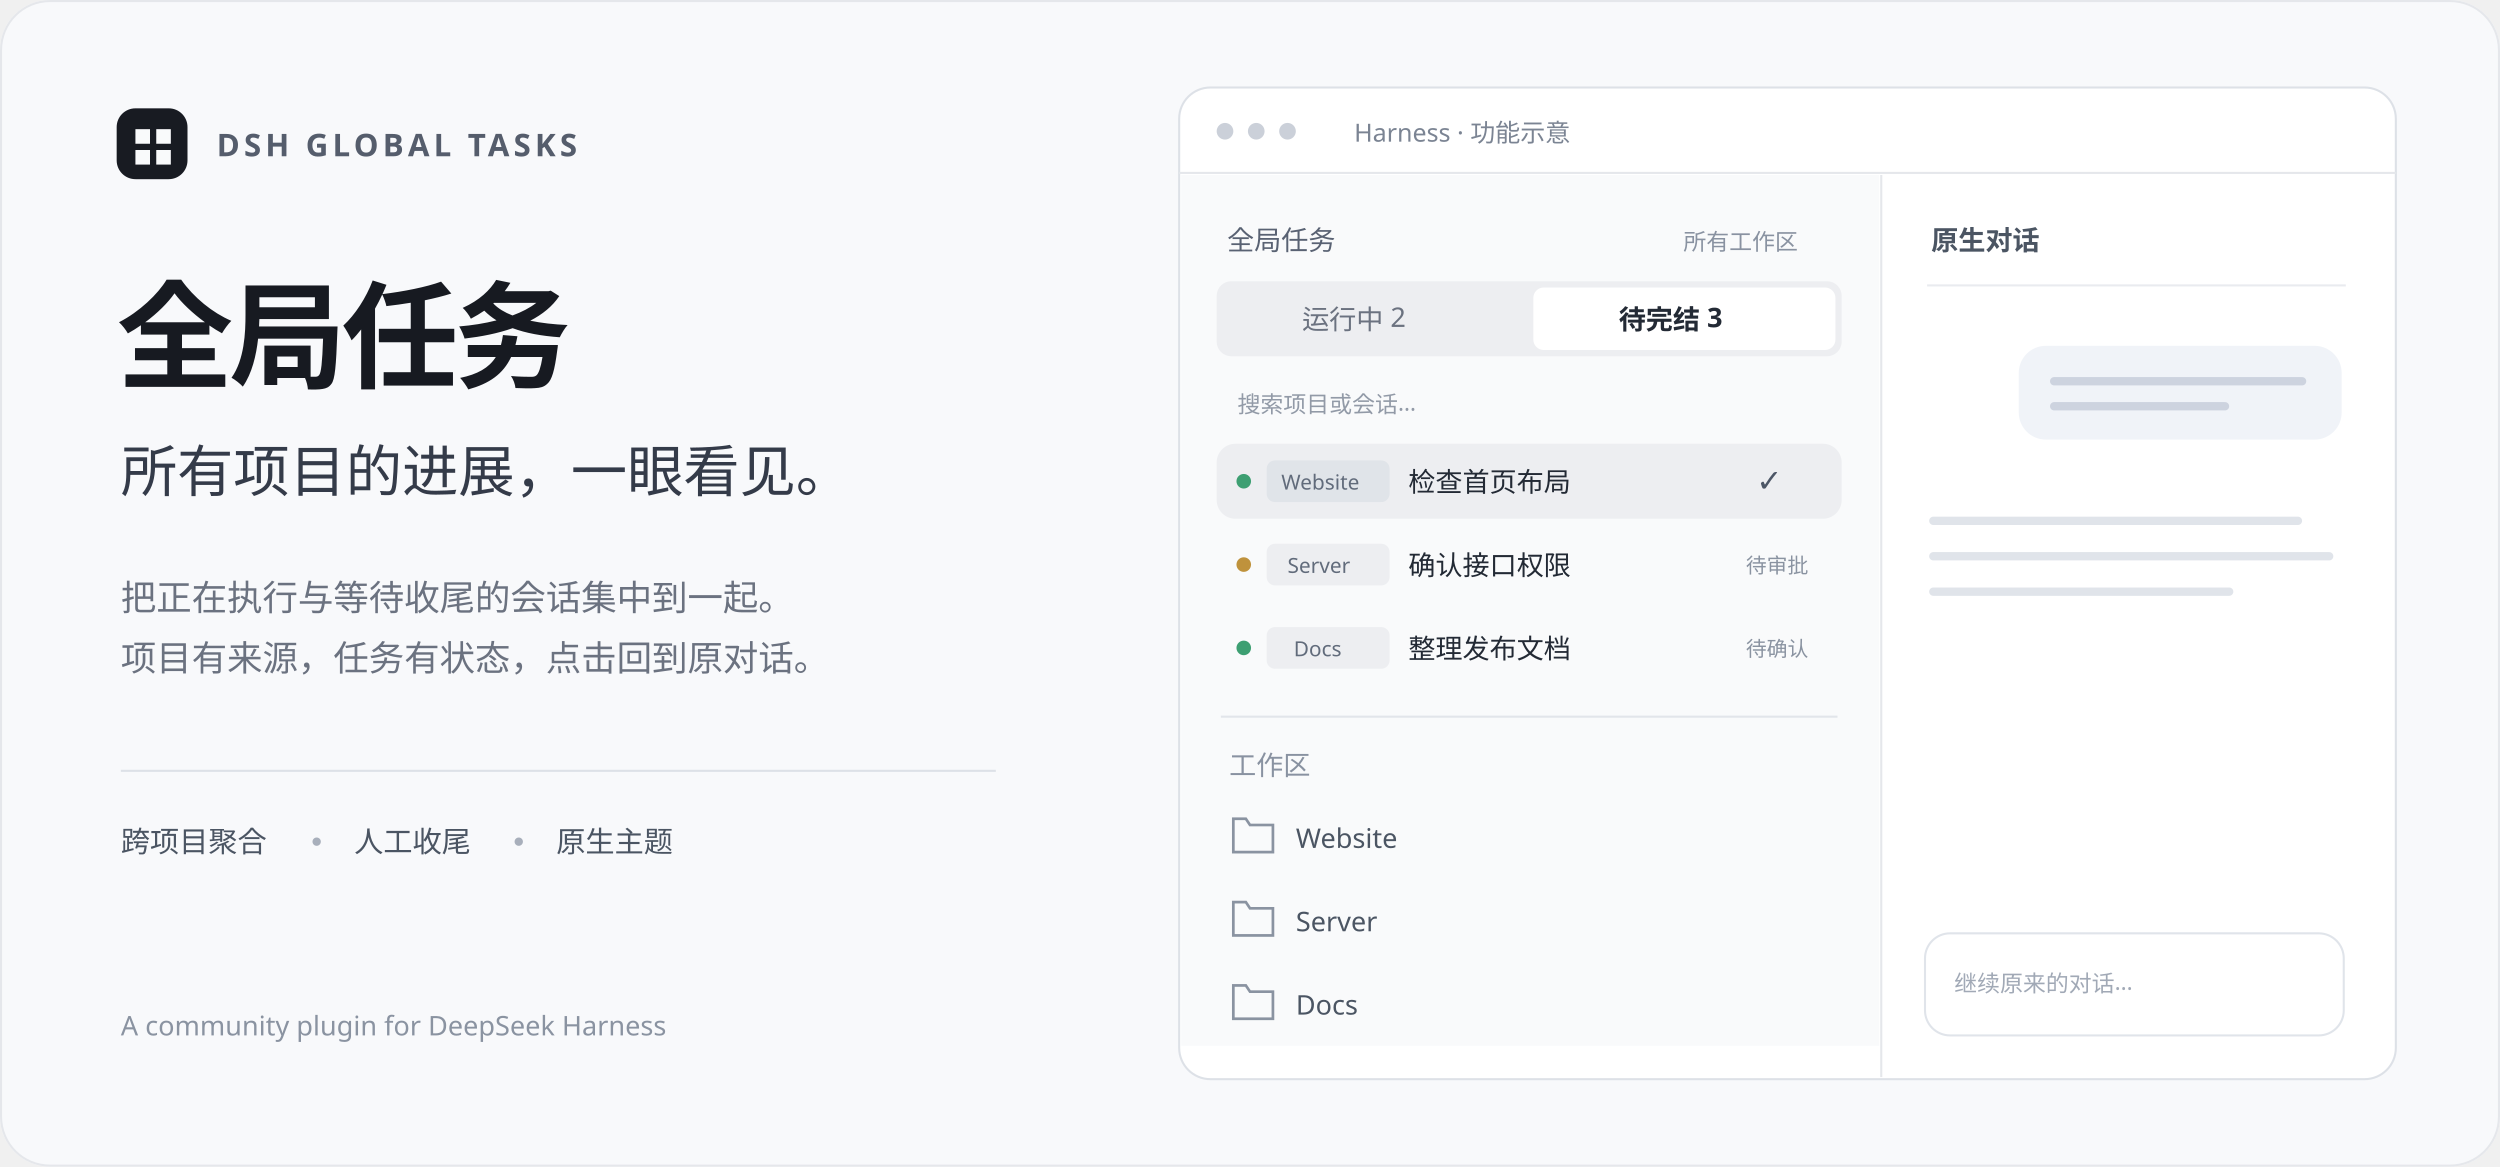
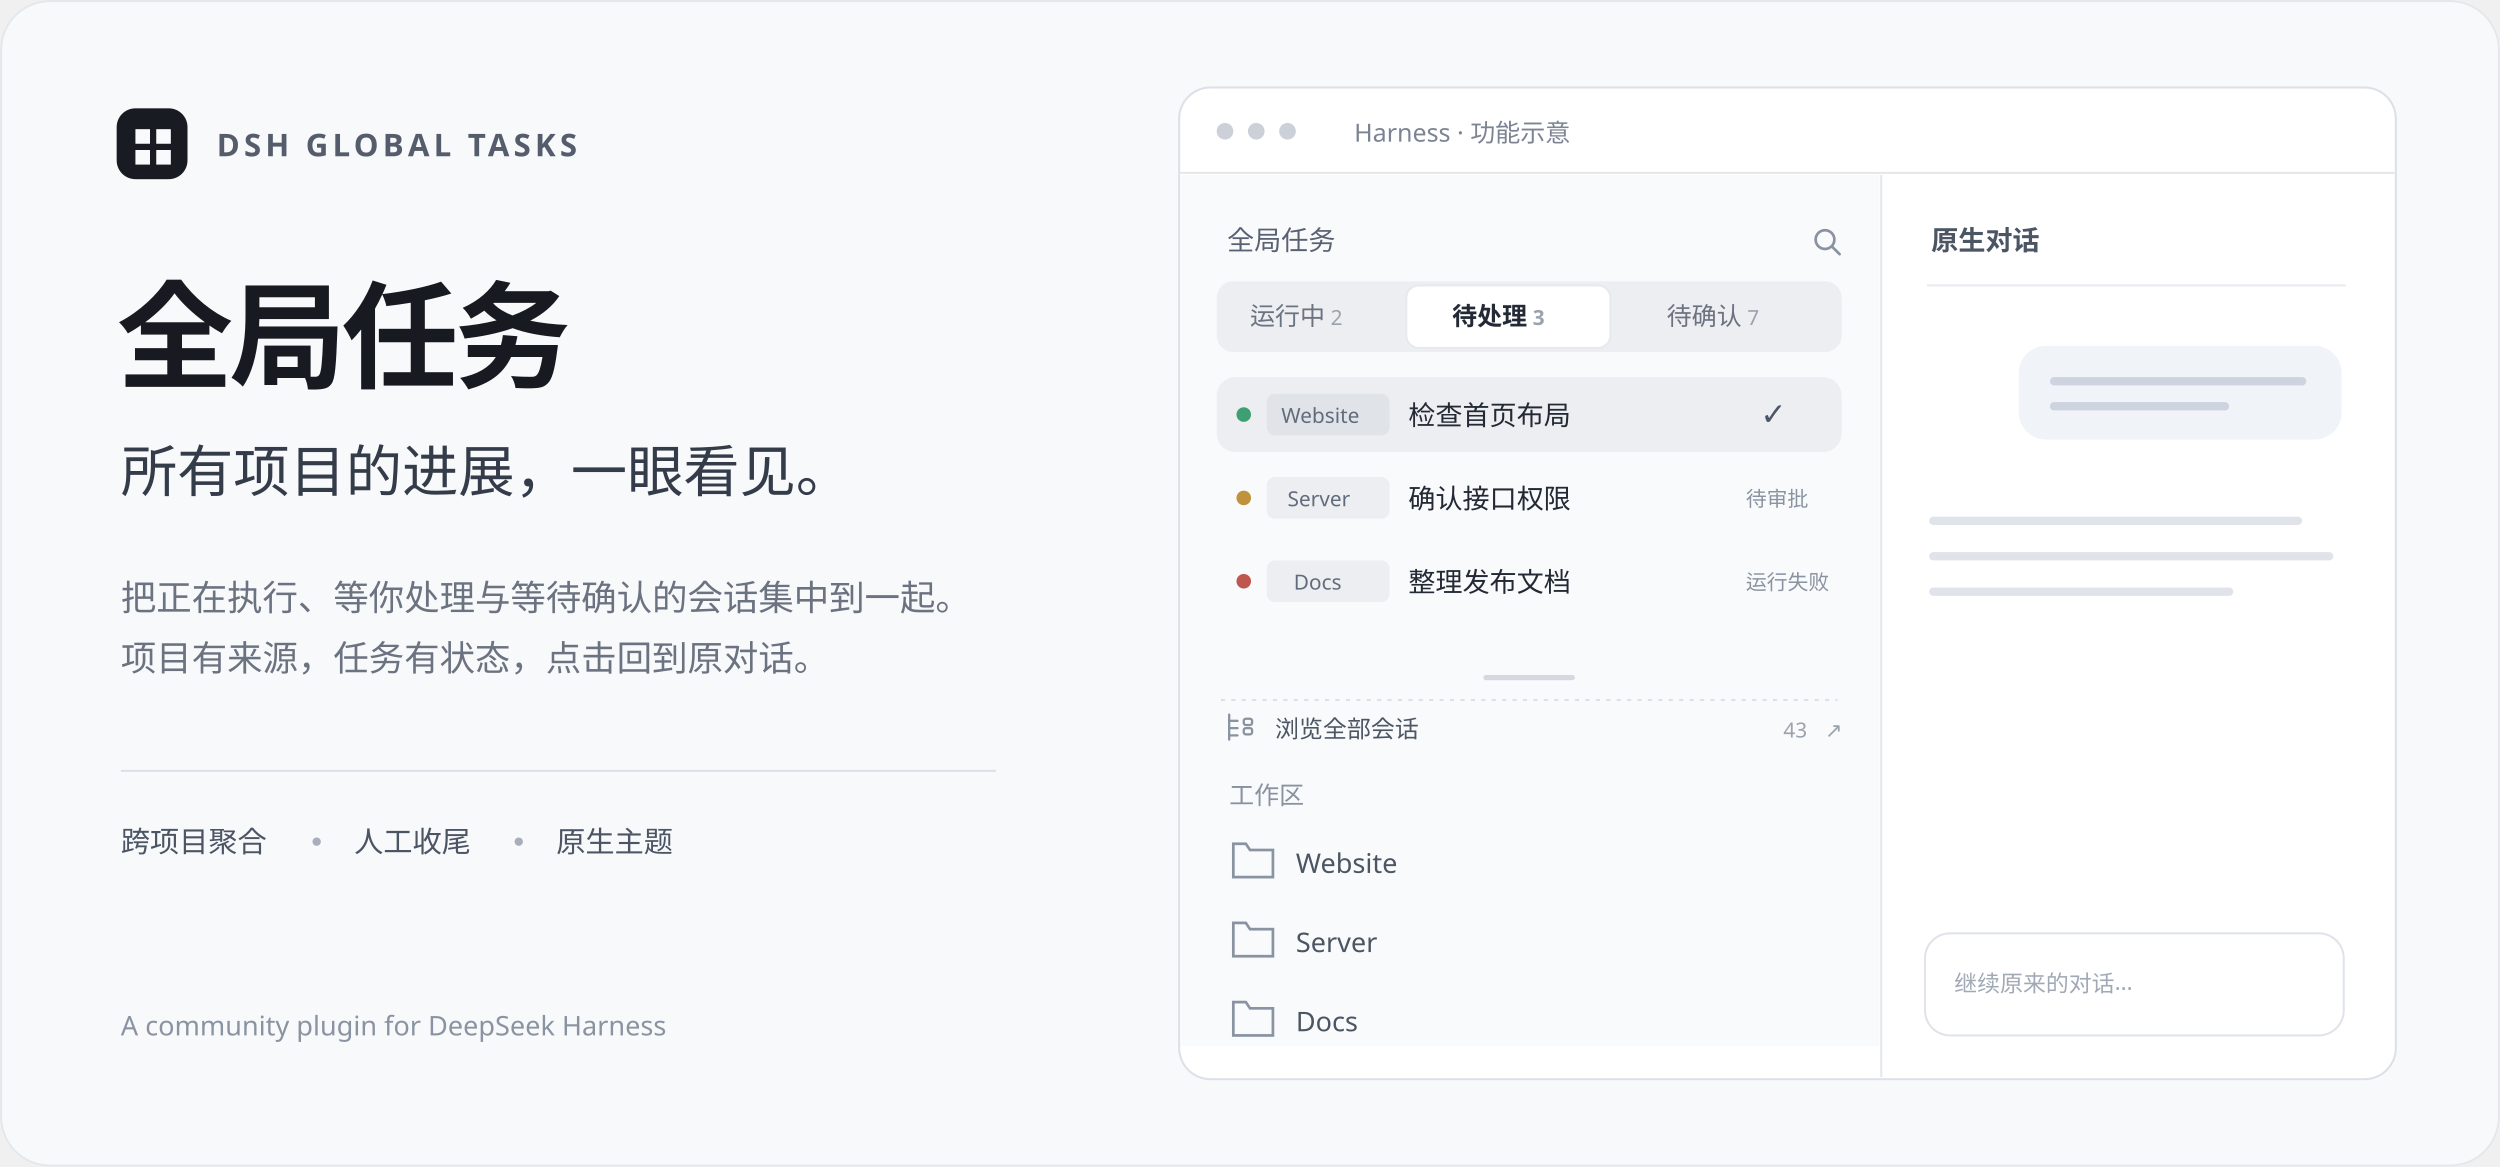
<svg xmlns="http://www.w3.org/2000/svg" width="1200" height="560" viewBox="0 0 1200 560" fill="none" role="img" aria-labelledby="title desc">
  <rect width="1200" height="560" rx="24" fill="#F8F9FB" />
  <rect x=".5" y=".5" width="1199" height="559" rx="23.5" stroke="#E5E7EB" />
  <g font-family="'Segoe UI','Microsoft YaHei',sans-serif">
    <rect x="56" y="52" width="34" height="34" rx="9" fill="#181B22" />
    <path d="M65 62h7v7h-7zm10 0h7v7h-7zm-10 10h7v7h-7zm10 0h7v7h-7z" fill="#F9FAFB" />
    <text x="104" y="75" font-size="15" font-weight="600" letter-spacing="2" fill="#555D6C">DSH GLOBAL TASKS</text>
    <text x="56" y="182" font-size="56" font-weight="700" letter-spacing="-2" fill="#171A21">全局任务</text>
    <text x="58" y="236" font-size="27" font-weight="500" fill="#343B49">所有项目的进展，一眼看见。</text>
-     <text x="58" y="293" font-size="17" fill="#6B7280">把正在执行与等待收尾的会话集中到一起。</text>
+     <text x="58" y="293" font-size="17" fill="#6B7280">把正在执行、等你处理与等待确认的会话集中到一起。</text>
    <text x="58" y="322" font-size="17" fill="#6B7280">项目有来源，任务有状态，点击回到原对话。</text>
    <path d="M58 370h420" stroke="#DDE1E7" />
    <text x="58" y="409" font-size="14" fill="#4B5563">跨项目聚合</text>
    <circle cx="152" cy="404" r="2" fill="#A8AFBB" />
    <text x="170" y="409" font-size="14" fill="#4B5563">人工收尾</text>
    <circle cx="249" cy="404" r="2" fill="#A8AFBB" />
    <text x="267" y="409" font-size="14" fill="#4B5563">原生主题</text>
    <text x="58" y="497" font-size="13" fill="#8A93A1">A community plugin for DeepSeek Harness</text>
    <rect x="566" y="42" width="584" height="476" rx="15" fill="white" stroke="#DDE1E7" />
    <path d="M566 83h584" stroke="#E5E7EB" />
    <circle cx="588" cy="63" r="4" fill="#CBD0D9" />
    <circle cx="603" cy="63" r="4" fill="#CBD0D9" />
    <circle cx="618" cy="63" r="4" fill="#CBD0D9" />
    <text x="650" y="68" font-size="12" fill="#7B8493">Harness · 功能示意</text>
    <path d="M903 84v433" stroke="#E5E7EB" />
    <rect x="567" y="84" width="335" height="418" fill="#F9FAFB" />
    <text x="589" y="120" font-size="13" fill="#596273">全局任务</text>
-     <text x="808" y="120" font-size="11" fill="#8992A1">所有工作区</text>
-     <rect x="584" y="135" width="300" height="36" rx="7" fill="#EDEEF1" />
-     <rect x="736" y="138" width="145" height="30" rx="5" fill="white" />
-     <text x="625" y="158" font-size="13" fill="#6B7280">运行中  2</text>
-     <text x="777" y="158" font-size="13" font-weight="600" fill="#232A35">待完结  3</text>
-     <text x="594" y="198" font-size="11" fill="#929AA7">搜索项目或会话…</text>
-     <rect x="584" y="213" width="300" height="36" rx="9" fill="#EDEEF1" />
-     <circle cx="597" cy="231" r="3.5" fill="#3D9F72" />
-     <rect x="608" y="221" width="59" height="20" rx="4" fill="#E0E4E9" />
-     <text x="615" y="235" font-size="10" fill="#616B7B">Website</text>
-     <text x="676" y="236" font-size="13" fill="#232A35">检查首页布局</text>
-     <text x="843" y="236" font-size="15" fill="#4C5666">✓</text>
-     <circle cx="597" cy="271" r="3.5" fill="#BF923C" />
-     <rect x="608" y="261" width="59" height="20" rx="4" fill="#EDEEF1" />
-     <text x="618" y="275" font-size="10" fill="#616B7B">Server</text>
-     <text x="676" y="276" font-size="13" fill="#232A35">确认接口权限</text>
-     <text x="838" y="275" font-size="10" fill="#8A93A1">待审批</text>
-     <circle cx="597" cy="311" r="3.5" fill="#3D9F72" />
-     <rect x="608" y="301" width="59" height="20" rx="4" fill="#EDEEF1" />
-     <text x="621" y="315" font-size="10" fill="#616B7B">Docs</text>
-     <text x="676" y="316" font-size="13" fill="#232A35">整理发布文档</text>
-     <text x="838" y="315" font-size="10" fill="#8A93A1">待确认</text>
-     <path d="M586 344h296" stroke="#E2E5EA" />
-     <text x="590" y="372" font-size="13" fill="#8992A1">工作区</text>
+     <circle cx="876" cy="115" r="4.5" fill="none" stroke="#8992A1" stroke-width="1.3" />
+     <path d="M879.5 118.5 883 122" stroke="#8992A1" stroke-width="1.3" stroke-linecap="round" />
+     <rect x="584" y="135" width="300" height="34" rx="8" fill="#EDEEF1" />
+     <rect x="675" y="137" width="98" height="30" rx="6" fill="white" stroke="#E7E9ED" />
+     <text x="600" y="156" font-size="12" fill="#6B7280">运行中 <tspan font-size="10" fill="#9AA2AE">2</tspan>
+     </text>
+     <text x="697" y="156" font-size="12" font-weight="600" fill="#232A35">待处理 <tspan font-size="10" fill="#9AA2AE">3</tspan>
+     </text>
+     <text x="800" y="156" font-size="12" fill="#6B7280">待确认 <tspan font-size="10" fill="#9AA2AE">7</tspan>
+     </text>
+     <rect x="584" y="181" width="300" height="36" rx="9" fill="#EDEEF1" />
+     <circle cx="597" cy="199" r="3.5" fill="#3D9F72" />
+     <rect x="608" y="189" width="59" height="20" rx="4" fill="#E0E4E9" />
+     <text x="615" y="203" font-size="10" fill="#616B7B">Website</text>
+     <text x="676" y="204" font-size="13" fill="#232A35">检查首页布局</text>
+     <text x="845" y="204" font-size="15" fill="#4C5666">✓</text>
+     <circle cx="597" cy="239" r="3.5" fill="#BF923C" />
+     <rect x="608" y="229" width="59" height="20" rx="4" fill="#EDEEF1" />
+     <text x="618" y="243" font-size="10" fill="#616B7B">Server</text>
+     <text x="676" y="244" font-size="13" fill="#232A35">确认接口权限</text>
+     <text x="838" y="243" font-size="10" fill="#8A93A1">待审批</text>
+     <circle cx="597" cy="279" r="3.5" fill="#C0574F" />
+     <rect x="608" y="269" width="59" height="20" rx="4" fill="#EDEEF1" />
+     <text x="621" y="283" font-size="10" fill="#616B7B">Docs</text>
+     <text x="676" y="284" font-size="13" fill="#232A35">整理发布文档</text>
+     <text x="838" y="283" font-size="10" fill="#8A93A1">运行失败</text>
+     <rect x="712" y="324" width="44" height="2.5" rx="1.25" fill="#D5D9DF" />
+     <path d="M586 336h296" stroke="#DDE1E7" stroke-dasharray="2 3" />
+     <g stroke="#8992A1" stroke-width="1.1" fill="none" stroke-linecap="round">
+       <path d="M590 343v12" />
+       <path d="M590 346h4M590 349.5h4M590 353h4" />
+       <rect x="597" y="345" width="4" height="3" rx="1" />
+       <rect x="597" y="349.5" width="4" height="3" rx="1" />
+     </g>
+     <text x="612" y="354" font-size="11.5" fill="#4B5563">浏览全部会话</text>
+     <text x="856" y="354" font-size="10" fill="#9AA2AE">43</text>
+     <text x="876" y="354" font-size="10" fill="#9AA2AE">↗</text>
+     <text x="590" y="386" font-size="12" fill="#8992A1">工作区</text>
    <g stroke="#8A93A1" stroke-width="1.3">
-       <path d="M592 393h6l2 3h11v13h-19z" />
-       <path d="M592 433h6l2 3h11v13h-19z" />
-       <path d="M592 473h6l2 3h11v13h-19z" />
+       <path d="M592 405h6l2 3h11v13h-19z" />
+       <path d="M592 443h6l2 3h11v13h-19z" />
+       <path d="M592 481h6l2 3h11v13h-19z" />
    </g>
-     <text x="622" y="407" font-size="13" fill="#4B5563">Website</text>
-     <text x="622" y="447" font-size="13" fill="#4B5563">Server</text>
-     <text x="622" y="487" font-size="13" fill="#4B5563">Docs</text>
+     <text x="622" y="419" font-size="13" fill="#4B5563">Website</text>
+     <text x="622" y="457" font-size="13" fill="#4B5563">Server</text>
+     <text x="622" y="495" font-size="13" fill="#4B5563">Docs</text>
    <text x="927" y="120" font-size="13" font-weight="600" fill="#4B5563">原生对话</text>
    <path d="M925 137h201" stroke="#E9EBEF" />
    <rect x="969" y="166" width="155" height="45" rx="13" fill="#F0F3F8" />
    <path d="M986 183h119m-119 12h82" stroke="#CDD3DF" stroke-width="4" stroke-linecap="round" />
    <path d="M928 250h175m-175 17h190m-190 17h142" stroke="#E0E4EA" stroke-width="4" stroke-linecap="round" />
    <rect x="924" y="448" width="201" height="49" rx="12" stroke="#E0E4EA" />
    <text x="938" y="476" font-size="11" fill="#A1A9B6">继续原来的对话…</text>
  </g>
</svg>
